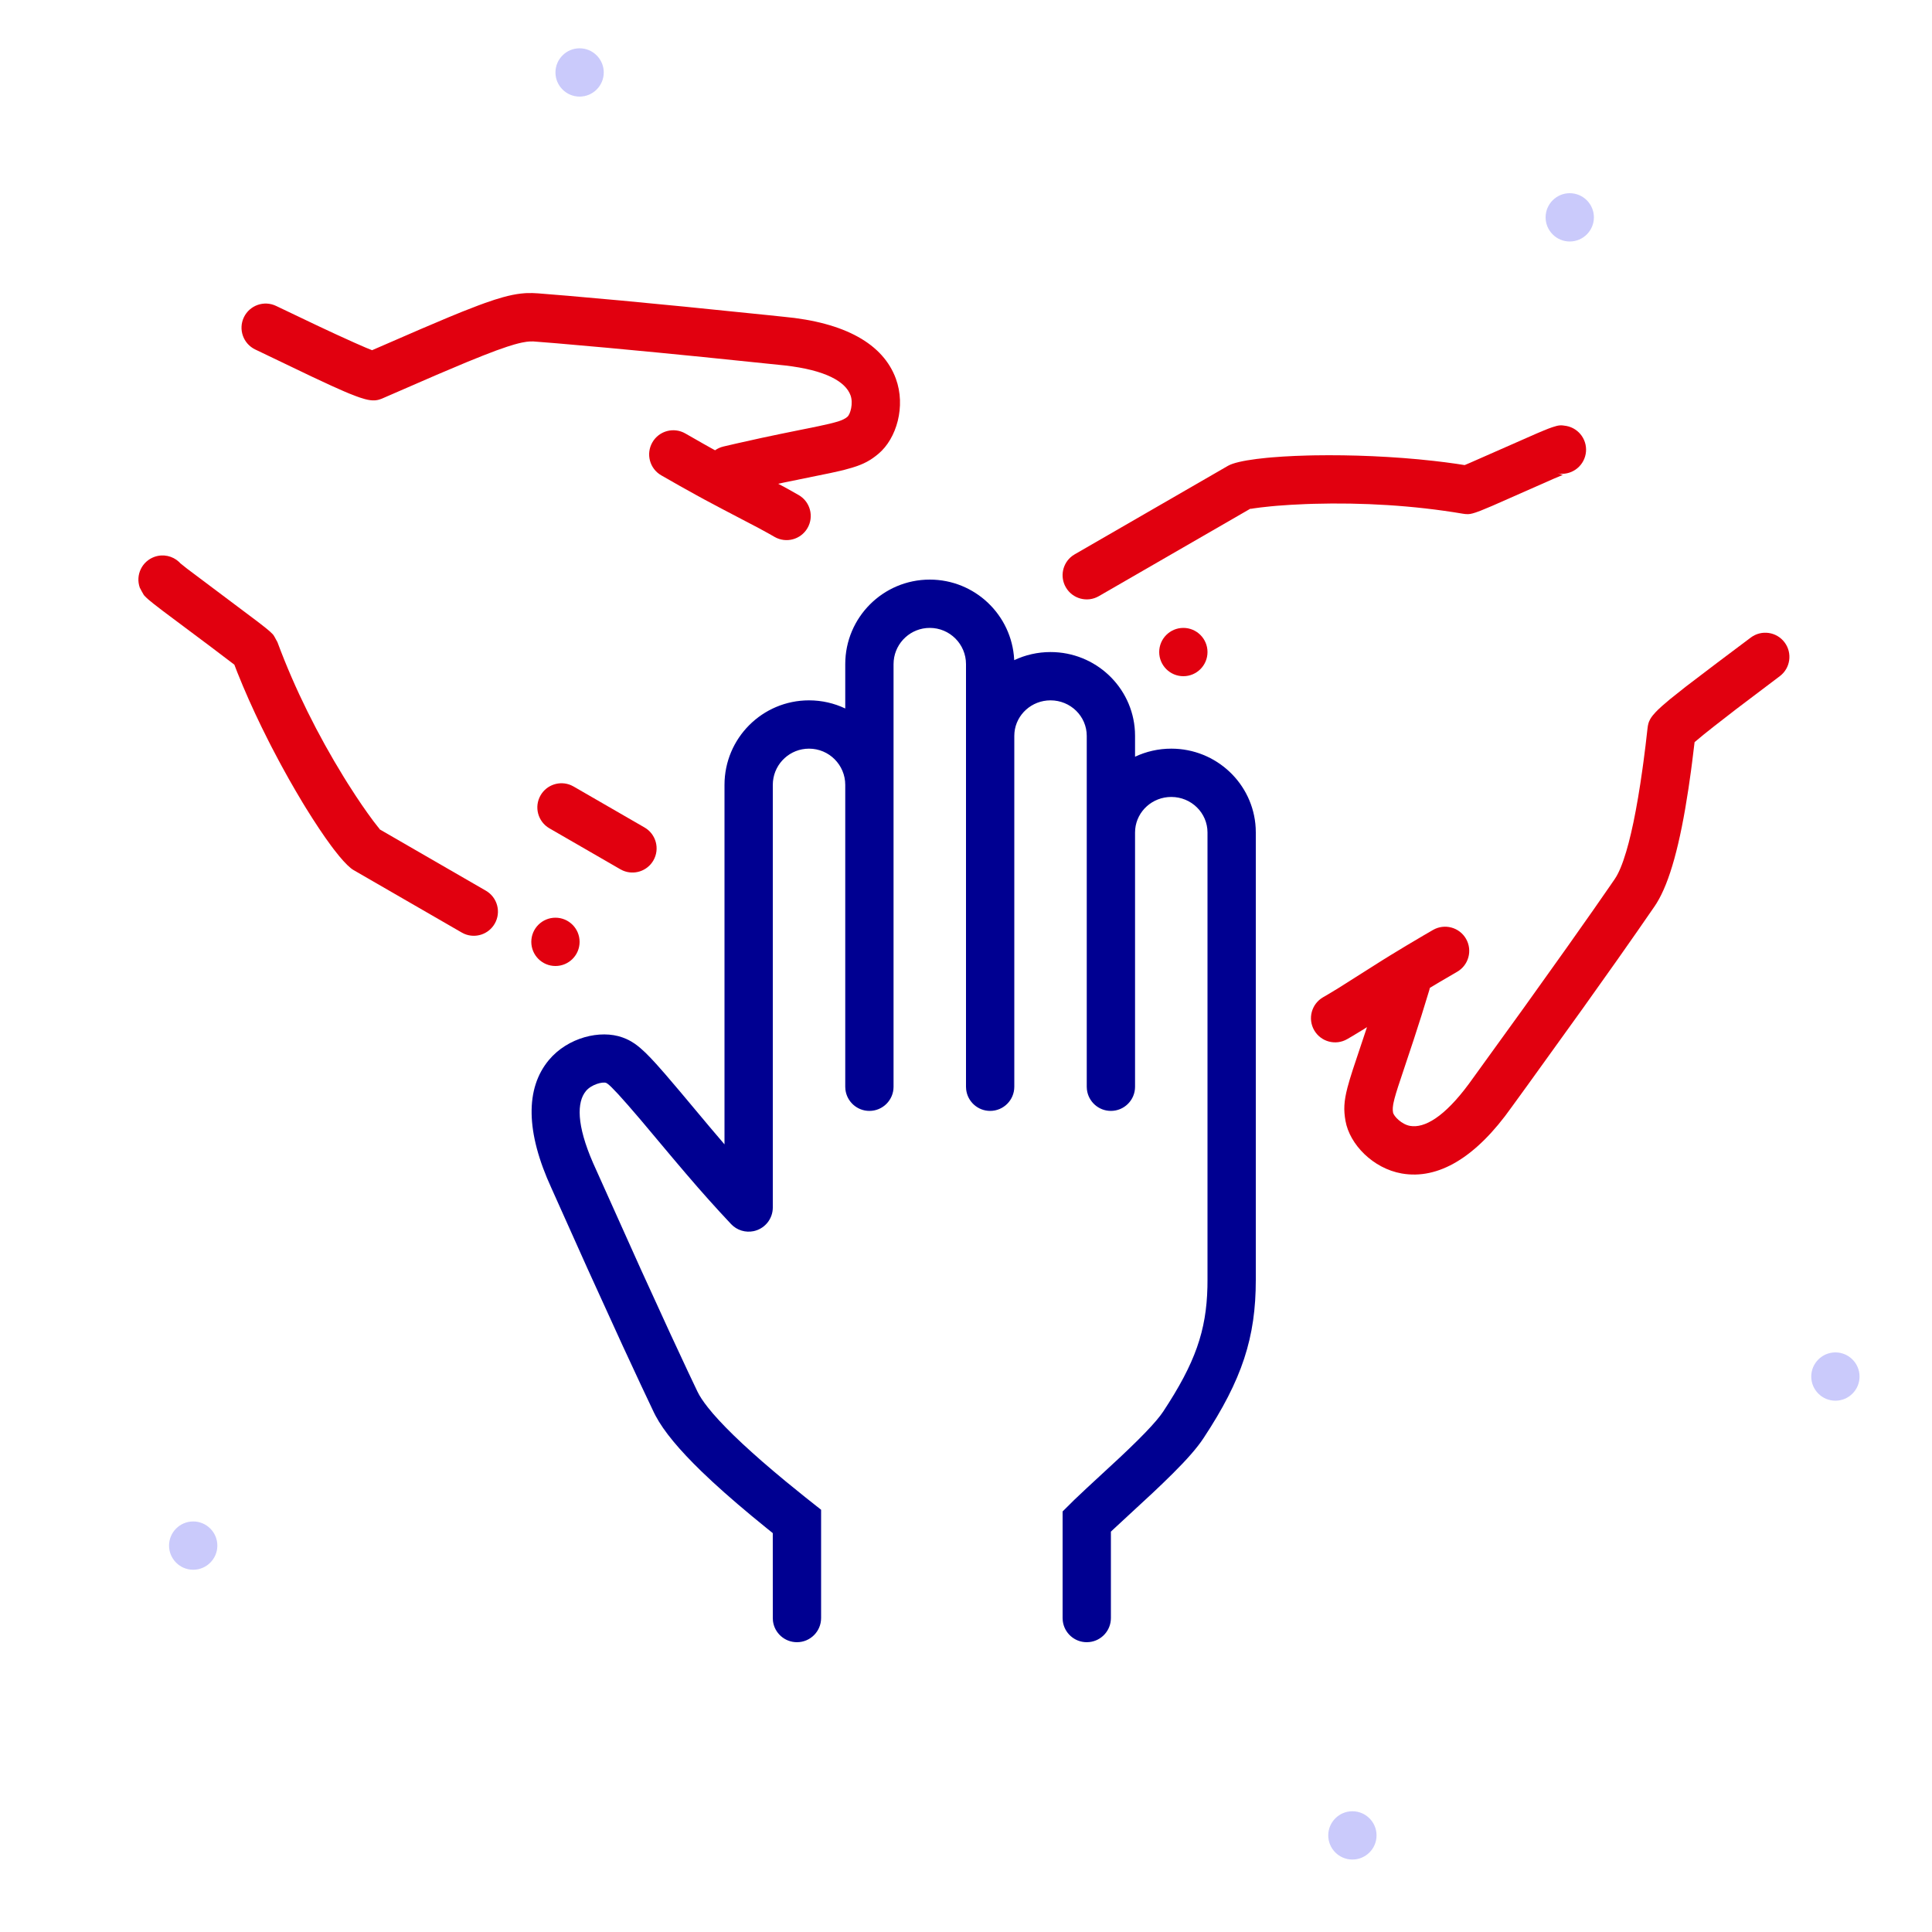
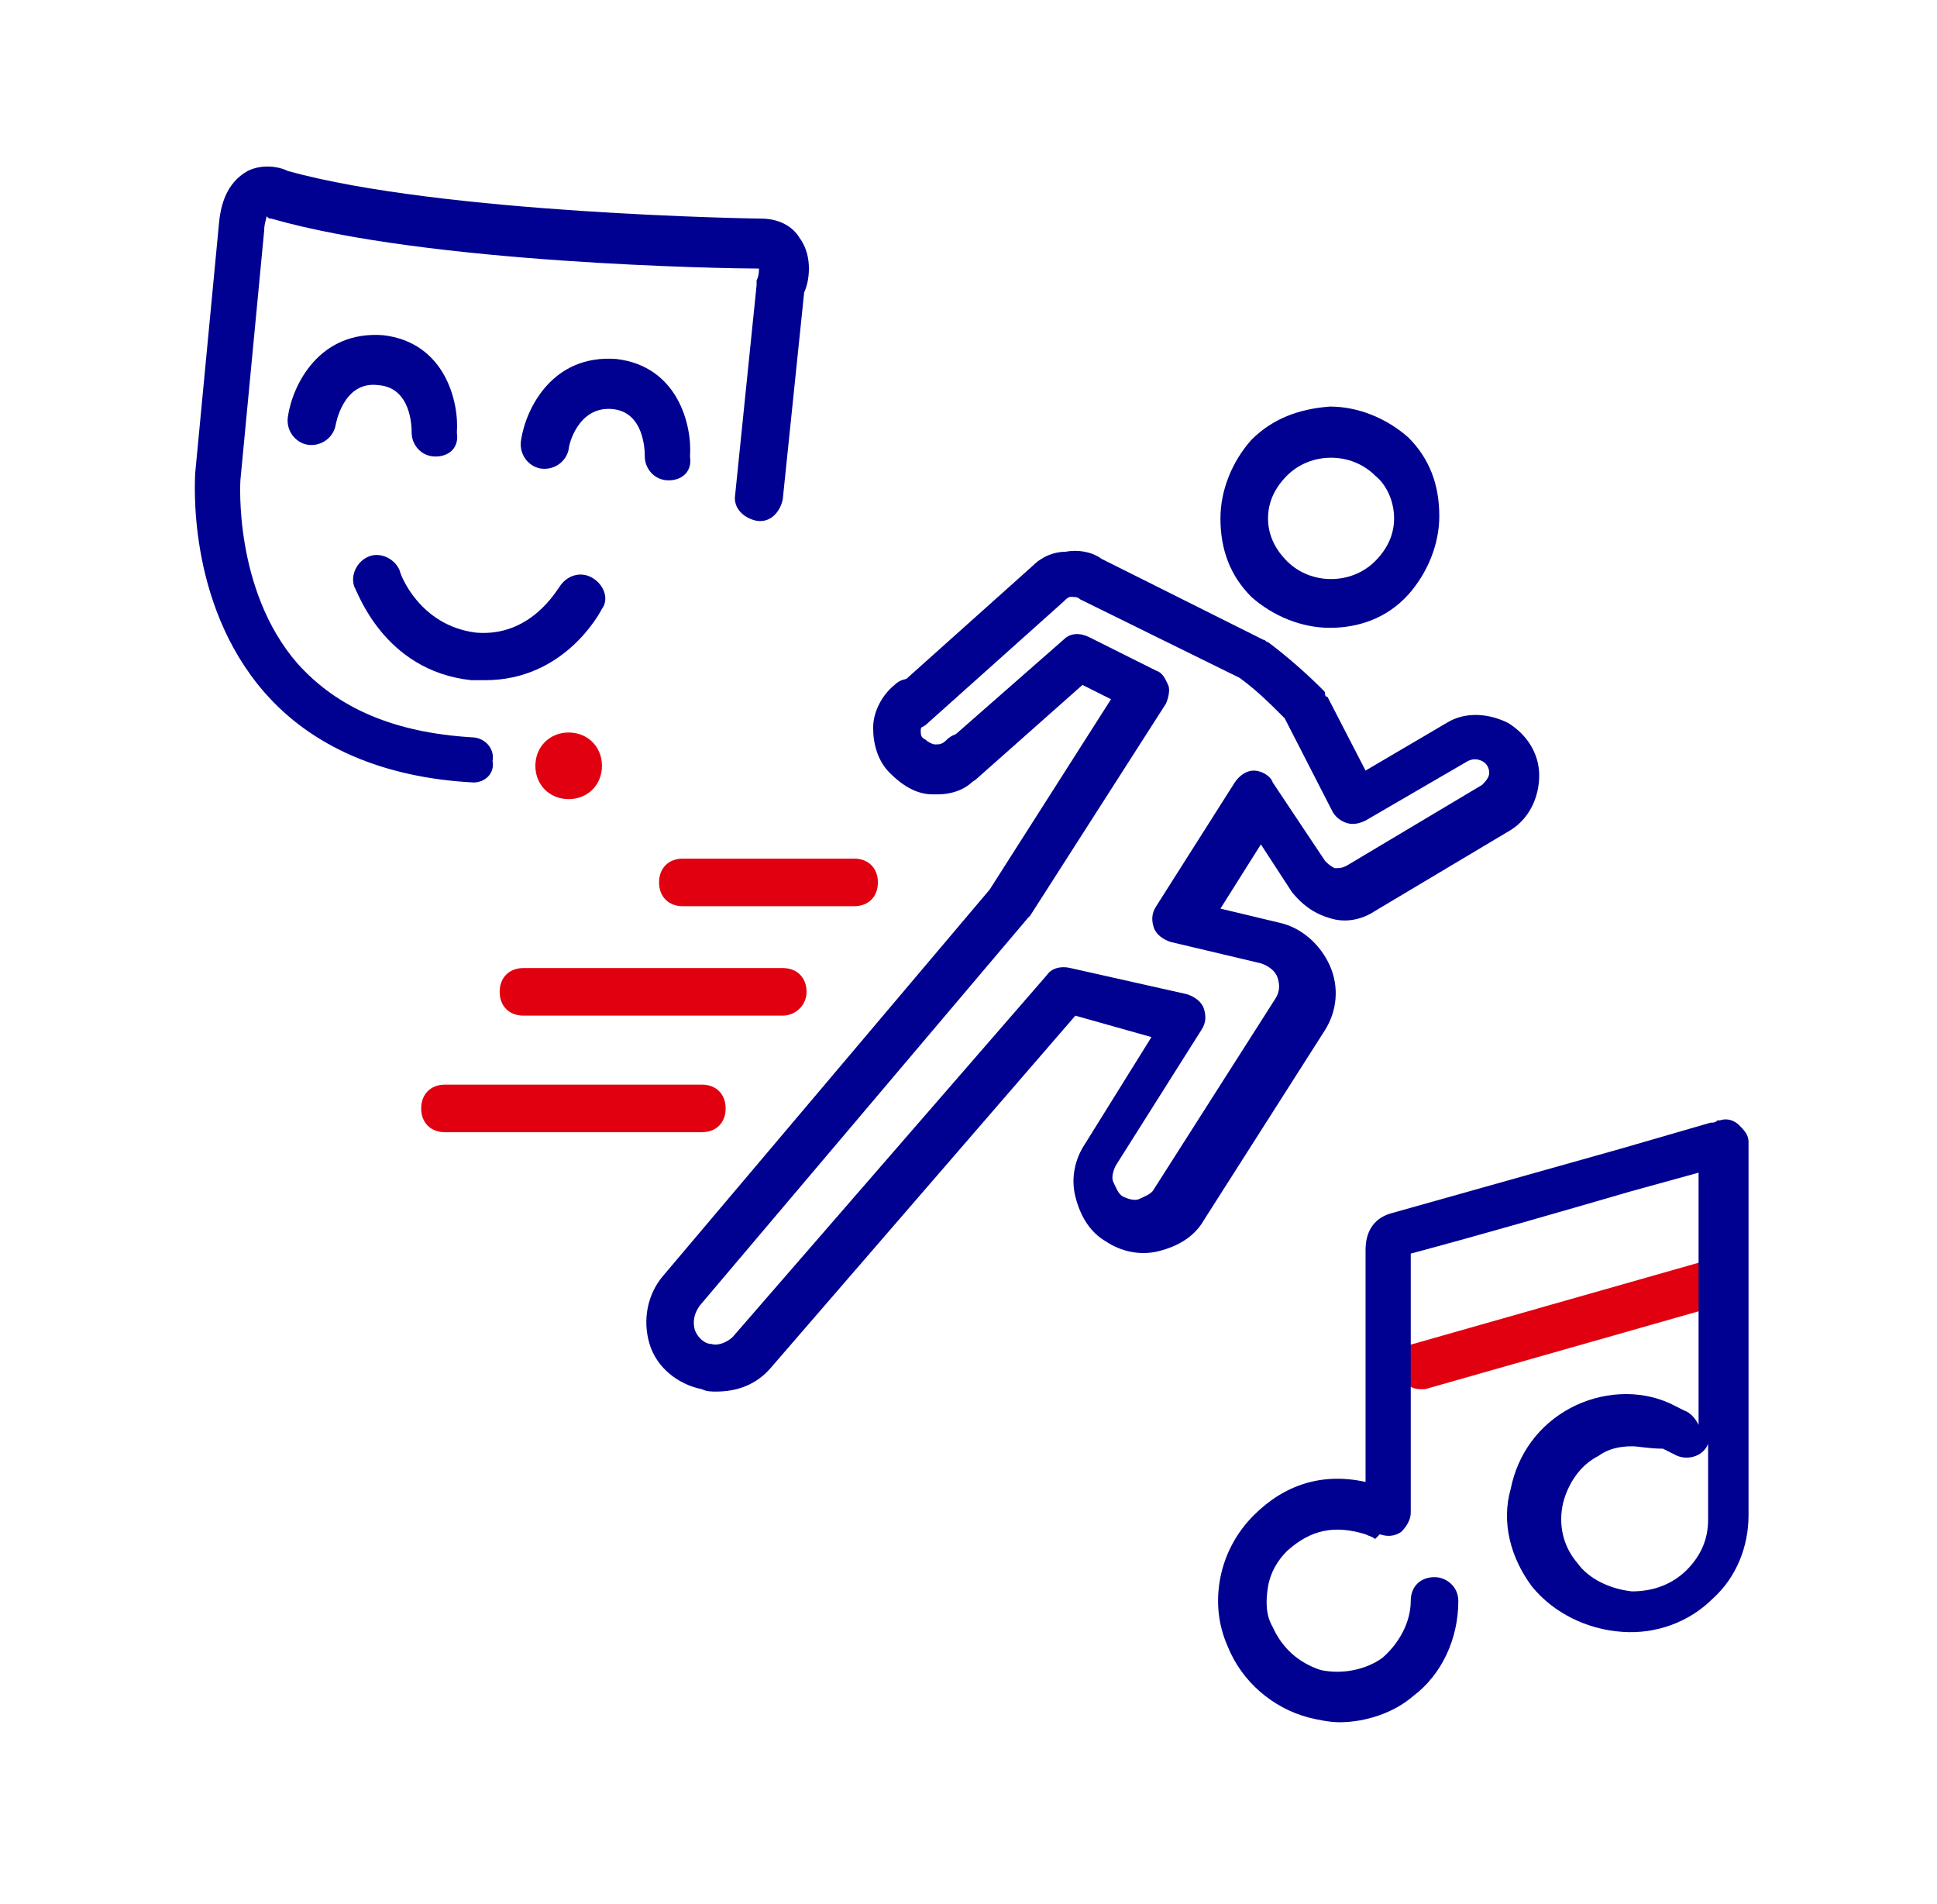
- <svg xmlns="http://www.w3.org/2000/svg" width="80" height="80" viewBox="0 0 80 80" fill="none">
-   <path fill-rule="evenodd" clip-rule="evenodd" d="M56 77C55.449 77 55 76.551 55 76C55 75.449 55.449 75 56 75C56.551 75 57 75.449 57 76C57 76.551 56.551 77 56 77Z" fill="#CACAFB" />
-   <path fill-rule="evenodd" clip-rule="evenodd" d="M8 65C7.449 65 7 64.551 7 64C7 63.449 7.449 63 8 63C8.551 63 9 63.449 9 64C9 64.551 8.551 65 8 65Z" fill="#CACAFB" />
-   <path fill-rule="evenodd" clip-rule="evenodd" d="M76 58C75.449 58 75 57.551 75 57C75 56.449 75.449 56 76 56C76.551 56 77 56.449 77 57C77 57.551 76.551 58 76 58Z" fill="#CACAFB" />
-   <path fill-rule="evenodd" clip-rule="evenodd" d="M65 10C64.449 10 64 9.551 64 9C64 8.449 64.449 8 65 8C65.551 8 66 8.449 66 9C66 9.551 65.551 10 65 10Z" fill="#CACAFB" />
-   <path fill-rule="evenodd" clip-rule="evenodd" d="M24 4C23.449 4 23 3.551 23 3C23 2.449 23.449 2 24 2C24.551 2 25 2.449 25 3C25 3.551 24.551 4 24 4Z" fill="#CACAFB" />
-   <path d="M37.096 15.681C37.513 16.819 37.13 18.156 36.376 18.789C36.055 19.059 35.771 19.218 35.289 19.364L34.974 19.452C34.917 19.466 34.858 19.481 34.795 19.496L34.388 19.587L32.464 19.98L32.222 20.032L32.357 20.102L32.603 20.235L33.071 20.499C33.55 20.775 33.713 21.387 33.437 21.865C33.161 22.343 32.55 22.507 32.071 22.231L31.858 22.109L31.412 21.865L29.878 21.062L29.192 20.697C29.079 20.636 28.965 20.574 28.851 20.511L28.146 20.119L27.38 19.682C26.901 19.406 26.738 18.794 27.014 18.316C27.29 17.837 27.901 17.674 28.38 17.95L29.126 18.376C29.245 18.443 29.36 18.507 29.474 18.571L29.609 18.645C29.71 18.574 29.826 18.52 29.954 18.49L30.501 18.363L31.545 18.131L32.314 17.969L33.896 17.647L34.342 17.548L34.564 17.491L34.736 17.44C34.762 17.431 34.785 17.423 34.807 17.415L34.924 17.365L35.015 17.314L35.09 17.257C35.21 17.157 35.34 16.702 35.218 16.368C35.012 15.806 34.2 15.324 32.488 15.131L29.105 14.783L27.24 14.599L25.161 14.402L23.036 14.214L22.077 14.138L21.921 14.141L21.805 14.152L21.608 14.186L21.457 14.221L21.291 14.266L21.006 14.354L20.55 14.513L19.995 14.726L19.326 14.996L18.078 15.523L15.806 16.51L15.698 16.547L15.625 16.565L15.548 16.576C15.535 16.578 15.521 16.579 15.507 16.579L15.421 16.579L15.326 16.57L15.22 16.552L15.101 16.523L14.893 16.459L14.732 16.401L14.45 16.291L14.233 16.199L13.718 15.97L12.902 15.59L10.566 14.47C10.069 14.23 9.86 13.633 10.1 13.135C10.34 12.638 10.937 12.429 11.435 12.669L13.188 13.505L13.899 13.837L14.676 14.19L15.147 14.396L15.407 14.501L17.428 13.624L18.565 13.142L19.141 12.906L19.8 12.65L20.089 12.544L20.477 12.412L20.82 12.309L21.027 12.255L21.219 12.212L21.399 12.179L21.57 12.156L21.733 12.141C21.759 12.139 21.786 12.138 21.812 12.137L22.047 12.135L22.279 12.147L23.527 12.249L25.732 12.446L28.338 12.697L31.882 13.057L32.433 13.115C34.997 13.35 36.571 14.246 37.096 15.681Z" fill="#E1000F" />
-   <path d="M25.793 36.048C26.252 36.247 26.798 36.074 27.055 35.63C27.331 35.151 27.167 34.54 26.689 34.264L23.75 32.567L23.645 32.514C23.186 32.316 22.64 32.489 22.384 32.933C22.108 33.411 22.272 34.023 22.75 34.299L25.689 35.996L25.793 36.048Z" fill="#E1000F" />
-   <path d="M20.485 38.248C20.228 38.693 19.683 38.866 19.223 38.667L19.119 38.614L14.643 36.03C14.492 35.943 14.286 35.74 14.042 35.446L13.824 35.171C13.787 35.122 13.748 35.071 13.709 35.018L13.467 34.682L13.212 34.308L12.946 33.901L12.671 33.464C12.625 33.389 12.578 33.312 12.531 33.235L12.248 32.757L11.961 32.258L11.674 31.739C11.626 31.651 11.578 31.562 11.531 31.473L11.246 30.932C11.199 30.84 11.152 30.749 11.106 30.657L10.829 30.1L10.561 29.537L10.303 28.971L10.058 28.405C9.978 28.216 9.901 28.029 9.827 27.842L9.704 27.523L8.746 26.796L6.732 25.289L6.367 25.007L6.16 24.838L6.07 24.757L5.982 24.67L5.95 24.628L5.876 24.499L5.788 24.333C5.604 23.812 5.877 23.241 6.398 23.057C6.759 22.93 7.144 23.021 7.407 23.263L7.469 23.326L7.748 23.549L10.685 25.754L11.003 26.003L11.168 26.141L11.296 26.264L11.328 26.305L11.371 26.376L11.489 26.592C12.208 28.533 13.171 30.448 14.229 32.167L14.4 32.442L14.736 32.963C14.901 33.213 15.06 33.446 15.211 33.657L15.457 33.995L15.633 34.221L15.721 34.329C15.725 34.337 15.72 34.34 15.687 34.322L20.119 36.882C20.597 37.159 20.761 37.77 20.485 38.248Z" fill="#E1000F" />
-   <path d="M23 40C23.552 40 24 39.552 24 39C24 38.448 23.552 38 23 38C22.448 38 22 38.448 22 39C22 39.552 22.448 40 23 40Z" fill="#E1000F" />
-   <path d="M54.418 42.661C54.142 42.183 54.306 41.572 54.784 41.295L54.997 41.171L55.432 40.908L57.224 39.773C57.334 39.705 57.443 39.637 57.553 39.569L58.224 39.162L58.945 38.735C59.072 38.661 59.203 38.585 59.338 38.507C59.816 38.231 60.428 38.395 60.704 38.873C60.98 39.352 60.816 39.963 60.338 40.239L59.595 40.673L59.207 40.905C59.201 40.938 59.193 40.97 59.183 41.002C59.073 41.368 58.965 41.717 58.859 42.056L58.538 43.053L57.891 44.998L57.805 45.273L57.743 45.493L57.702 45.669L57.696 45.7C57.693 45.715 57.69 45.729 57.688 45.742L57.673 45.868L57.672 45.973L57.683 46.066C57.71 46.22 58.039 46.56 58.389 46.621C58.979 46.724 59.802 46.262 60.826 44.876L63.102 41.726L64.892 39.218L65.965 37.695L66.699 36.638C66.755 36.556 66.811 36.475 66.865 36.396C67.025 36.163 67.183 35.785 67.337 35.267L67.439 34.902L67.539 34.495L67.638 34.048L67.734 33.56L67.828 33.032L67.92 32.465L68.009 31.858C68.024 31.753 68.038 31.647 68.053 31.539L68.138 30.874L68.219 30.17C68.223 30.131 68.228 30.094 68.234 30.058L68.258 29.953L68.281 29.884L68.332 29.777L68.379 29.702L68.439 29.622L68.555 29.49L68.653 29.39L68.835 29.222L69.153 28.951L69.819 28.422L71.132 27.424L72.496 26.4C72.938 26.068 73.565 26.158 73.896 26.6C74.227 27.042 74.138 27.669 73.696 28L71.905 29.354L70.969 30.08L70.531 30.429L70.169 30.731L70.067 31.564C70.051 31.691 70.035 31.815 70.018 31.938L69.916 32.653C69.568 34.961 69.141 36.524 68.594 37.404L68.514 37.527L67.802 38.556L66.981 39.728L65.543 41.753L63.243 44.949L62.599 45.836C61.113 47.939 59.551 48.854 58.045 48.592C56.851 48.383 55.885 47.383 55.714 46.414C55.633 45.959 55.646 45.612 55.796 45.033L55.892 44.692L56.017 44.293L56.604 42.532L56.485 42.608L56.015 42.893C55.938 42.938 55.862 42.983 55.784 43.028C55.306 43.304 54.694 43.14 54.418 42.661Z" fill="#E1000F" />
-   <path d="M64.327 19.827L61.784 20.949L61.3 21.15L61.104 21.221C60.924 21.279 60.834 21.302 60.672 21.285L60.564 21.27C58.53 20.926 56.398 20.805 54.389 20.862L54.066 20.873L53.45 20.903L52.88 20.943C52.789 20.951 52.701 20.959 52.616 20.967L52.202 21.012L51.919 21.05L51.783 21.072C51.774 21.072 51.775 21.066 51.806 21.046L45.5 24.686C45.022 24.962 44.41 24.798 44.134 24.32C43.877 23.875 44 23.317 44.402 23.018L44.5 22.954L50.849 19.288C51.048 19.173 51.466 19.077 52.039 19.004L52.444 18.959C52.515 18.952 52.588 18.945 52.663 18.939L53.129 18.905L53.63 18.879L54.163 18.861C54.255 18.859 54.347 18.857 54.441 18.855L55.013 18.85L55.606 18.854L56.216 18.867L56.839 18.89L57.469 18.923L58.104 18.966L58.739 19.02L59.369 19.085C59.682 19.12 59.992 19.16 60.297 19.204L60.648 19.258L60.864 19.167L63.629 17.95L63.9 17.836L64.11 17.751L64.248 17.701L64.308 17.681C64.527 17.611 64.617 17.592 64.859 17.637C65.401 17.738 65.76 18.26 65.659 18.803C65.557 19.346 65.035 19.704 64.492 19.603C64.56 19.616 64.602 19.628 64.63 19.638L64.686 19.659C64.705 19.664 64.719 19.66 64.769 19.641L64.327 19.827Z" fill="#E1000F" />
-   <path d="M49 28C49.552 28 50 27.552 50 27C50 26.448 49.552 26 49 26C48.448 26 48 26.448 48 27C48 27.552 48.448 28 49 28Z" fill="#E1000F" />
-   <path d="M41.995 27.308C41.895 25.464 40.369 24 38.5 24C36.567 24 35 25.567 35 27.5V29.337C34.545 29.121 34.037 29 33.5 29C31.567 29 30 30.567 30 32.5V47.385L29.392 46.671L28.17 45.212L27.549 44.483L27.174 44.058L26.959 43.826L26.767 43.63C26.736 43.6 26.707 43.572 26.678 43.545L26.512 43.395C26.433 43.328 26.358 43.27 26.286 43.219L26.143 43.128C26.072 43.086 26.002 43.051 25.93 43.019L25.782 42.96C24.857 42.624 23.508 42.961 22.73 43.891C21.75 45.063 21.762 46.874 22.84 49.212L24.329 52.534L25.777 55.71L26.543 57.358L27.078 58.49L27.149 58.629C27.489 59.268 28.12 60.029 29.052 60.932L29.504 61.359C29.819 61.65 30.163 61.955 30.536 62.274L31.117 62.764C31.317 62.93 31.526 63.101 31.741 63.275L31.999 63.483L32 67L32.007 67.126C32.069 67.619 32.49 68 33 68C33.552 68 34 67.552 34 67V62.516L33.332 61.987L32.521 61.329L32.024 60.913L31.561 60.516L31.134 60.137L30.741 59.778L30.384 59.438C30.271 59.327 30.164 59.221 30.062 59.117L29.776 58.817L29.525 58.537L29.311 58.277C29.114 58.029 28.971 57.811 28.882 57.627L28.49 56.801L27.751 55.215L26.534 52.556L24.558 48.157C23.869 46.577 23.881 45.633 24.265 45.174C24.493 44.901 24.951 44.786 25.098 44.84C25.111 44.845 25.128 44.854 25.149 44.869L25.224 44.929L25.323 45.021L25.602 45.312L26.002 45.76L26.535 46.379L27.869 47.968L28.404 48.598L28.889 49.16L29.347 49.678L29.8 50.178L30.271 50.685C30.518 50.948 30.873 51.047 31.202 50.98C31.226 50.975 31.25 50.969 31.274 50.962C31.693 50.843 32 50.457 32 50V32.5L32.007 32.355C32.08 31.595 32.72 31 33.5 31C34.328 31 35 31.672 35 32.5V45L35.007 45.117C35.065 45.614 35.487 46 36 46C36.552 46 37 45.552 37 45V27.5L37.007 27.355C37.08 26.595 37.72 26 38.5 26C39.328 26 40 26.672 40 27.5V45L40.007 45.117C40.065 45.614 40.487 46 41 46C41.552 46 42 45.552 42 45V30.471L42.007 30.329C42.079 29.586 42.718 29 43.5 29C44.331 29 45 29.661 45 30.471V45L45.007 45.117C45.065 45.614 45.487 46 46 46C46.552 46 47 45.552 47 45V34.471L47.007 34.329C47.079 33.586 47.718 33 48.5 33C49.331 33 50 33.661 50 34.471V53L49.997 53.291C49.954 55.107 49.491 56.44 48.166 58.449C48.022 58.667 47.776 58.955 47.429 59.316L47.107 59.642L46.736 60.004L46.366 60.355L44.999 61.62L44.489 62.101L44 62.586V67L44.007 67.117C44.065 67.614 44.487 68 45 68L45.117 67.993C45.614 67.936 46 67.513 46 67V63.422L46.099 63.328L47.736 61.813L48.139 61.43L48.559 61.019C49.151 60.43 49.566 59.959 49.835 59.551C51.439 57.12 52 55.375 52 53V34.471L51.995 34.28C51.895 32.45 50.366 31 48.5 31C47.964 31 47.455 31.12 47 31.334V30.471L46.995 30.28C46.895 28.45 45.366 27 43.5 27C42.962 27 42.452 27.121 41.996 27.336L41.995 27.308Z" fill="#000091" />
+ <svg xmlns="http://www.w3.org/2000/svg" width="57" height="56" viewBox="0 0 57 56" fill="none">
+   <path d="M39.134 18.472C38.294 18.472 37.454 18.122 36.824 17.562C36.194 16.932 35.914 16.162 35.914 15.252C35.914 14.412 36.264 13.572 36.824 12.942C37.454 12.312 38.224 12.032 39.134 11.962C39.974 11.962 40.814 12.312 41.444 12.872C42.074 13.502 42.354 14.272 42.354 15.182C42.354 16.022 42.004 16.862 41.444 17.492C40.814 18.192 39.974 18.472 39.134 18.472ZM37.314 15.252C37.314 15.742 37.524 16.162 37.874 16.512C38.574 17.212 39.764 17.212 40.464 16.512C40.814 16.162 41.024 15.742 41.024 15.252C41.024 14.762 40.814 14.272 40.464 13.992C39.764 13.292 38.574 13.292 37.874 13.992C37.524 14.342 37.314 14.762 37.314 15.252Z" fill="#000091" />
+   <path d="M21.074 40.943C20.934 40.943 20.794 40.943 20.654 40.873C19.954 40.733 19.324 40.242 19.114 39.542C18.904 38.843 19.044 38.072 19.534 37.513L29.124 26.172L32.694 20.573L31.854 20.152L28.774 22.883C28.494 23.163 28.074 23.093 27.794 22.813C27.514 22.532 27.584 22.113 27.864 21.832L31.294 18.823C31.504 18.613 31.784 18.613 32.064 18.753L34.024 19.733C34.234 19.802 34.304 20.012 34.374 20.152C34.444 20.293 34.374 20.573 34.304 20.712L30.314 26.942L30.244 27.013L20.584 38.423C20.444 38.633 20.374 38.843 20.444 39.123C20.514 39.333 20.724 39.542 20.934 39.542C21.144 39.612 21.424 39.472 21.564 39.333L30.804 28.692C30.944 28.483 31.224 28.413 31.504 28.483L34.934 29.253C35.144 29.323 35.354 29.462 35.424 29.672C35.494 29.883 35.494 30.093 35.354 30.302L32.834 34.292C32.764 34.432 32.694 34.642 32.764 34.782C32.834 34.922 32.904 35.133 33.044 35.203C33.184 35.273 33.394 35.343 33.534 35.273C33.674 35.203 33.884 35.133 33.954 34.992L37.524 29.392C37.664 29.183 37.664 28.973 37.594 28.763C37.524 28.553 37.314 28.413 37.104 28.343L34.444 27.713C34.234 27.642 34.024 27.503 33.954 27.293C33.884 27.082 33.884 26.873 34.024 26.663L36.334 23.023C36.474 22.812 36.684 22.672 36.894 22.672C37.104 22.672 37.384 22.812 37.454 23.023L38.994 25.332C39.064 25.402 39.134 25.473 39.274 25.543C39.414 25.543 39.484 25.543 39.624 25.473L43.614 23.093C43.684 23.023 43.824 22.883 43.824 22.742C43.824 22.602 43.754 22.462 43.614 22.392C43.474 22.323 43.334 22.323 43.194 22.392L40.184 24.142C40.044 24.212 39.834 24.282 39.624 24.213C39.414 24.142 39.274 24.003 39.204 23.863L37.804 21.133C37.384 20.712 36.964 20.293 36.474 19.942L31.784 17.633C31.714 17.562 31.644 17.562 31.504 17.562C31.434 17.562 31.364 17.633 31.294 17.703L27.304 21.273C27.024 21.552 26.604 21.483 26.324 21.203C26.044 20.922 26.114 20.503 26.394 20.223L30.384 16.652C30.664 16.372 31.014 16.233 31.364 16.233C31.714 16.163 32.134 16.233 32.414 16.442L37.174 18.823C37.244 18.823 37.244 18.892 37.314 18.892C37.874 19.312 38.434 19.802 38.924 20.293C38.994 20.363 38.994 20.363 38.994 20.433C38.994 20.433 38.994 20.503 39.064 20.503L40.184 22.672L42.564 21.273C43.124 20.922 43.824 20.992 44.384 21.273C44.944 21.622 45.294 22.183 45.294 22.813C45.294 23.443 45.014 24.073 44.454 24.422L40.464 26.802C40.044 27.082 39.554 27.152 39.134 27.013C38.644 26.873 38.294 26.593 38.014 26.242L37.104 24.843L35.914 26.733L37.664 27.152C38.294 27.293 38.854 27.782 39.134 28.413C39.414 29.043 39.344 29.742 38.994 30.302L35.424 35.903C35.144 36.392 34.654 36.673 34.094 36.812C33.534 36.953 32.974 36.812 32.554 36.532C32.064 36.252 31.784 35.763 31.644 35.203C31.504 34.642 31.644 34.083 31.924 33.663L33.884 30.513L31.644 29.883L22.684 40.242C22.264 40.733 21.704 40.943 21.074 40.943Z" fill="#000091" />
+   <path d="M27.584 23.372C27.514 23.372 27.514 23.372 27.444 23.372C26.954 23.372 26.534 23.092 26.184 22.742C25.834 22.392 25.694 21.902 25.694 21.412C25.694 20.922 25.974 20.432 26.324 20.152C26.604 19.872 27.024 19.942 27.304 20.222C27.584 20.502 27.514 20.922 27.234 21.202C27.164 21.272 27.094 21.412 27.094 21.482C27.094 21.622 27.094 21.692 27.234 21.762C27.304 21.832 27.444 21.902 27.514 21.902C27.654 21.902 27.724 21.902 27.864 21.762C28.144 21.482 28.564 21.552 28.844 21.832C29.124 22.112 29.054 22.532 28.774 22.812C28.494 23.232 28.004 23.372 27.584 23.372Z" fill="#000091" />
+   <path d="M25.134 26.663H20.094C19.674 26.663 19.394 26.383 19.394 25.962C19.394 25.543 19.674 25.262 20.094 25.262H25.134C25.554 25.262 25.834 25.543 25.834 25.962C25.834 26.383 25.554 26.663 25.134 26.663Z" fill="#E1000F" />
+   <path d="M23.034 29.882H15.404C14.984 29.882 14.704 29.602 14.704 29.182C14.704 28.762 14.984 28.482 15.404 28.482H23.034C23.454 28.482 23.734 28.762 23.734 29.182C23.734 29.602 23.384 29.882 23.034 29.882Z" fill="#E1000F" />
+   <path d="M20.654 33.312H13.094C12.674 33.312 12.394 33.032 12.394 32.612C12.394 32.192 12.674 31.912 13.094 31.912H20.654C21.074 31.912 21.354 32.192 21.354 32.612C21.354 33.032 21.074 33.312 20.654 33.312Z" fill="#E1000F" />
+   <path d="M41.794 40.873C41.514 40.873 41.234 40.663 41.094 40.383C40.954 40.032 41.234 39.612 41.584 39.542L50.194 37.093C50.544 36.953 50.964 37.233 51.034 37.583C51.174 37.932 50.894 38.352 50.544 38.422L41.934 40.873C41.934 40.873 41.864 40.873 41.794 40.873Z" fill="#E1000F" />
+   <path d="M39.414 50.672C39.134 50.672 38.784 50.602 38.504 50.532C37.454 50.252 36.544 49.483 36.124 48.432C35.844 47.803 35.774 47.102 35.914 46.403C36.054 45.703 36.404 45.072 36.894 44.583C37.804 43.672 38.924 43.322 40.184 43.602V36.812C40.184 36.602 40.184 35.903 40.954 35.693C43.194 35.062 45.434 34.432 47.674 33.803L50.334 33.032C50.404 33.032 50.474 33.032 50.544 32.962H50.614C50.824 32.892 51.034 32.962 51.174 33.102C51.314 33.242 51.454 33.383 51.454 33.593V33.663C51.454 33.733 51.454 33.803 51.454 33.873V37.443C51.454 39.822 51.454 42.203 51.454 44.583C51.454 45.492 51.104 46.403 50.404 47.032C49.704 47.733 48.724 48.083 47.744 48.013C46.694 47.943 45.714 47.453 45.084 46.682C44.454 45.843 44.174 44.792 44.454 43.812C44.664 42.763 45.294 41.922 46.204 41.432C47.114 40.943 48.234 40.873 49.144 41.292L49.564 41.502C49.774 41.572 49.914 41.782 49.984 41.922C49.984 40.453 49.984 38.913 49.984 37.443V34.502L47.954 35.062C45.784 35.693 43.614 36.322 41.514 36.883V44.513C41.514 44.722 41.374 44.932 41.234 45.072C41.024 45.212 40.814 45.212 40.604 45.142L40.464 45.282C40.394 45.212 40.324 45.212 40.184 45.142C39.274 44.862 38.574 45.002 37.874 45.633C37.594 45.913 37.384 46.263 37.314 46.682C37.244 47.102 37.244 47.523 37.454 47.873C37.734 48.502 38.224 48.922 38.854 49.133C39.484 49.273 40.184 49.133 40.674 48.782C41.164 48.362 41.514 47.733 41.514 47.102C41.514 46.682 41.794 46.403 42.214 46.403C42.564 46.403 42.914 46.682 42.914 47.102C42.914 48.222 42.424 49.273 41.584 49.903C41.024 50.392 40.184 50.672 39.414 50.672ZM48.024 42.553C47.674 42.553 47.324 42.623 47.044 42.833C46.484 43.112 46.134 43.672 45.994 44.233C45.854 44.862 45.994 45.492 46.414 45.983C46.764 46.472 47.394 46.752 48.024 46.822C48.654 46.822 49.214 46.612 49.634 46.193C50.054 45.773 50.264 45.282 50.264 44.722C50.264 43.953 50.264 43.182 50.264 42.413V42.483C50.124 42.833 49.704 42.972 49.354 42.833L48.934 42.623C48.514 42.623 48.234 42.553 48.024 42.553Z" fill="#000091" />
+   <path d="M13.934 23.022C13.864 23.022 13.864 23.022 13.934 23.022C11.274 22.882 9.174 21.972 7.774 20.362C5.464 17.702 5.744 14.062 5.744 13.922L6.444 6.572C6.514 5.802 6.794 5.312 7.284 5.032C7.704 4.822 8.194 4.892 8.474 5.032C13.024 6.292 22.264 6.432 22.404 6.432C22.894 6.432 23.314 6.642 23.524 6.992C23.944 7.552 23.804 8.322 23.664 8.602L23.034 14.692C22.964 15.042 22.684 15.392 22.264 15.322C21.914 15.252 21.564 14.972 21.634 14.552L22.264 8.392C22.264 8.322 22.264 8.322 22.264 8.252C22.334 8.112 22.334 7.972 22.334 7.902C21.424 7.902 12.604 7.762 7.984 6.432C7.914 6.432 7.914 6.432 7.844 6.362C7.844 6.432 7.774 6.572 7.774 6.782L7.074 14.132C7.074 14.132 6.864 17.352 8.754 19.522C9.944 20.852 11.624 21.552 13.864 21.692C14.284 21.692 14.564 22.042 14.494 22.392C14.564 22.742 14.284 23.022 13.934 23.022Z" fill="#000091" />
+   <path d="M12.814 13.432C12.394 13.432 12.114 13.082 12.114 12.732C12.114 12.592 12.114 11.402 11.134 11.332C10.084 11.192 9.874 12.522 9.874 12.522C9.804 12.872 9.454 13.152 9.034 13.082C8.684 13.012 8.404 12.662 8.474 12.242C8.614 11.332 9.384 9.722 11.274 9.862C13.094 10.072 13.514 11.822 13.444 12.732C13.514 13.152 13.234 13.432 12.814 13.432Z" fill="#000091" />
+   <path d="M19.674 14.133C19.254 14.133 18.974 13.783 18.974 13.432C18.974 13.293 18.974 12.102 17.994 12.033C17.014 11.963 16.734 13.082 16.734 13.223C16.664 13.572 16.314 13.852 15.894 13.783C15.544 13.713 15.264 13.363 15.334 12.943C15.474 12.033 16.244 10.422 18.134 10.562C19.954 10.773 20.374 12.523 20.304 13.432C20.374 13.852 20.094 14.133 19.674 14.133Z" fill="#000091" />
+   <path d="M14.284 20.012C14.144 20.012 14.004 20.012 13.864 20.012C11.274 19.733 10.504 17.352 10.434 17.282C10.294 16.933 10.504 16.512 10.854 16.372C11.204 16.233 11.624 16.442 11.764 16.793C11.764 16.863 12.324 18.402 14.004 18.613C15.614 18.753 16.384 17.352 16.454 17.282C16.664 16.933 17.084 16.793 17.434 17.003C17.784 17.212 17.924 17.633 17.714 17.913C17.644 18.052 16.594 20.012 14.284 20.012Z" fill="#000091" />
+   <path d="M16.734 23.512C17.294 23.512 17.714 23.093 17.714 22.532C17.714 21.973 17.294 21.552 16.734 21.552C16.174 21.552 15.754 21.973 15.754 22.532C15.754 23.093 16.174 23.512 16.734 23.512Z" fill="#E1000F" />
</svg>
